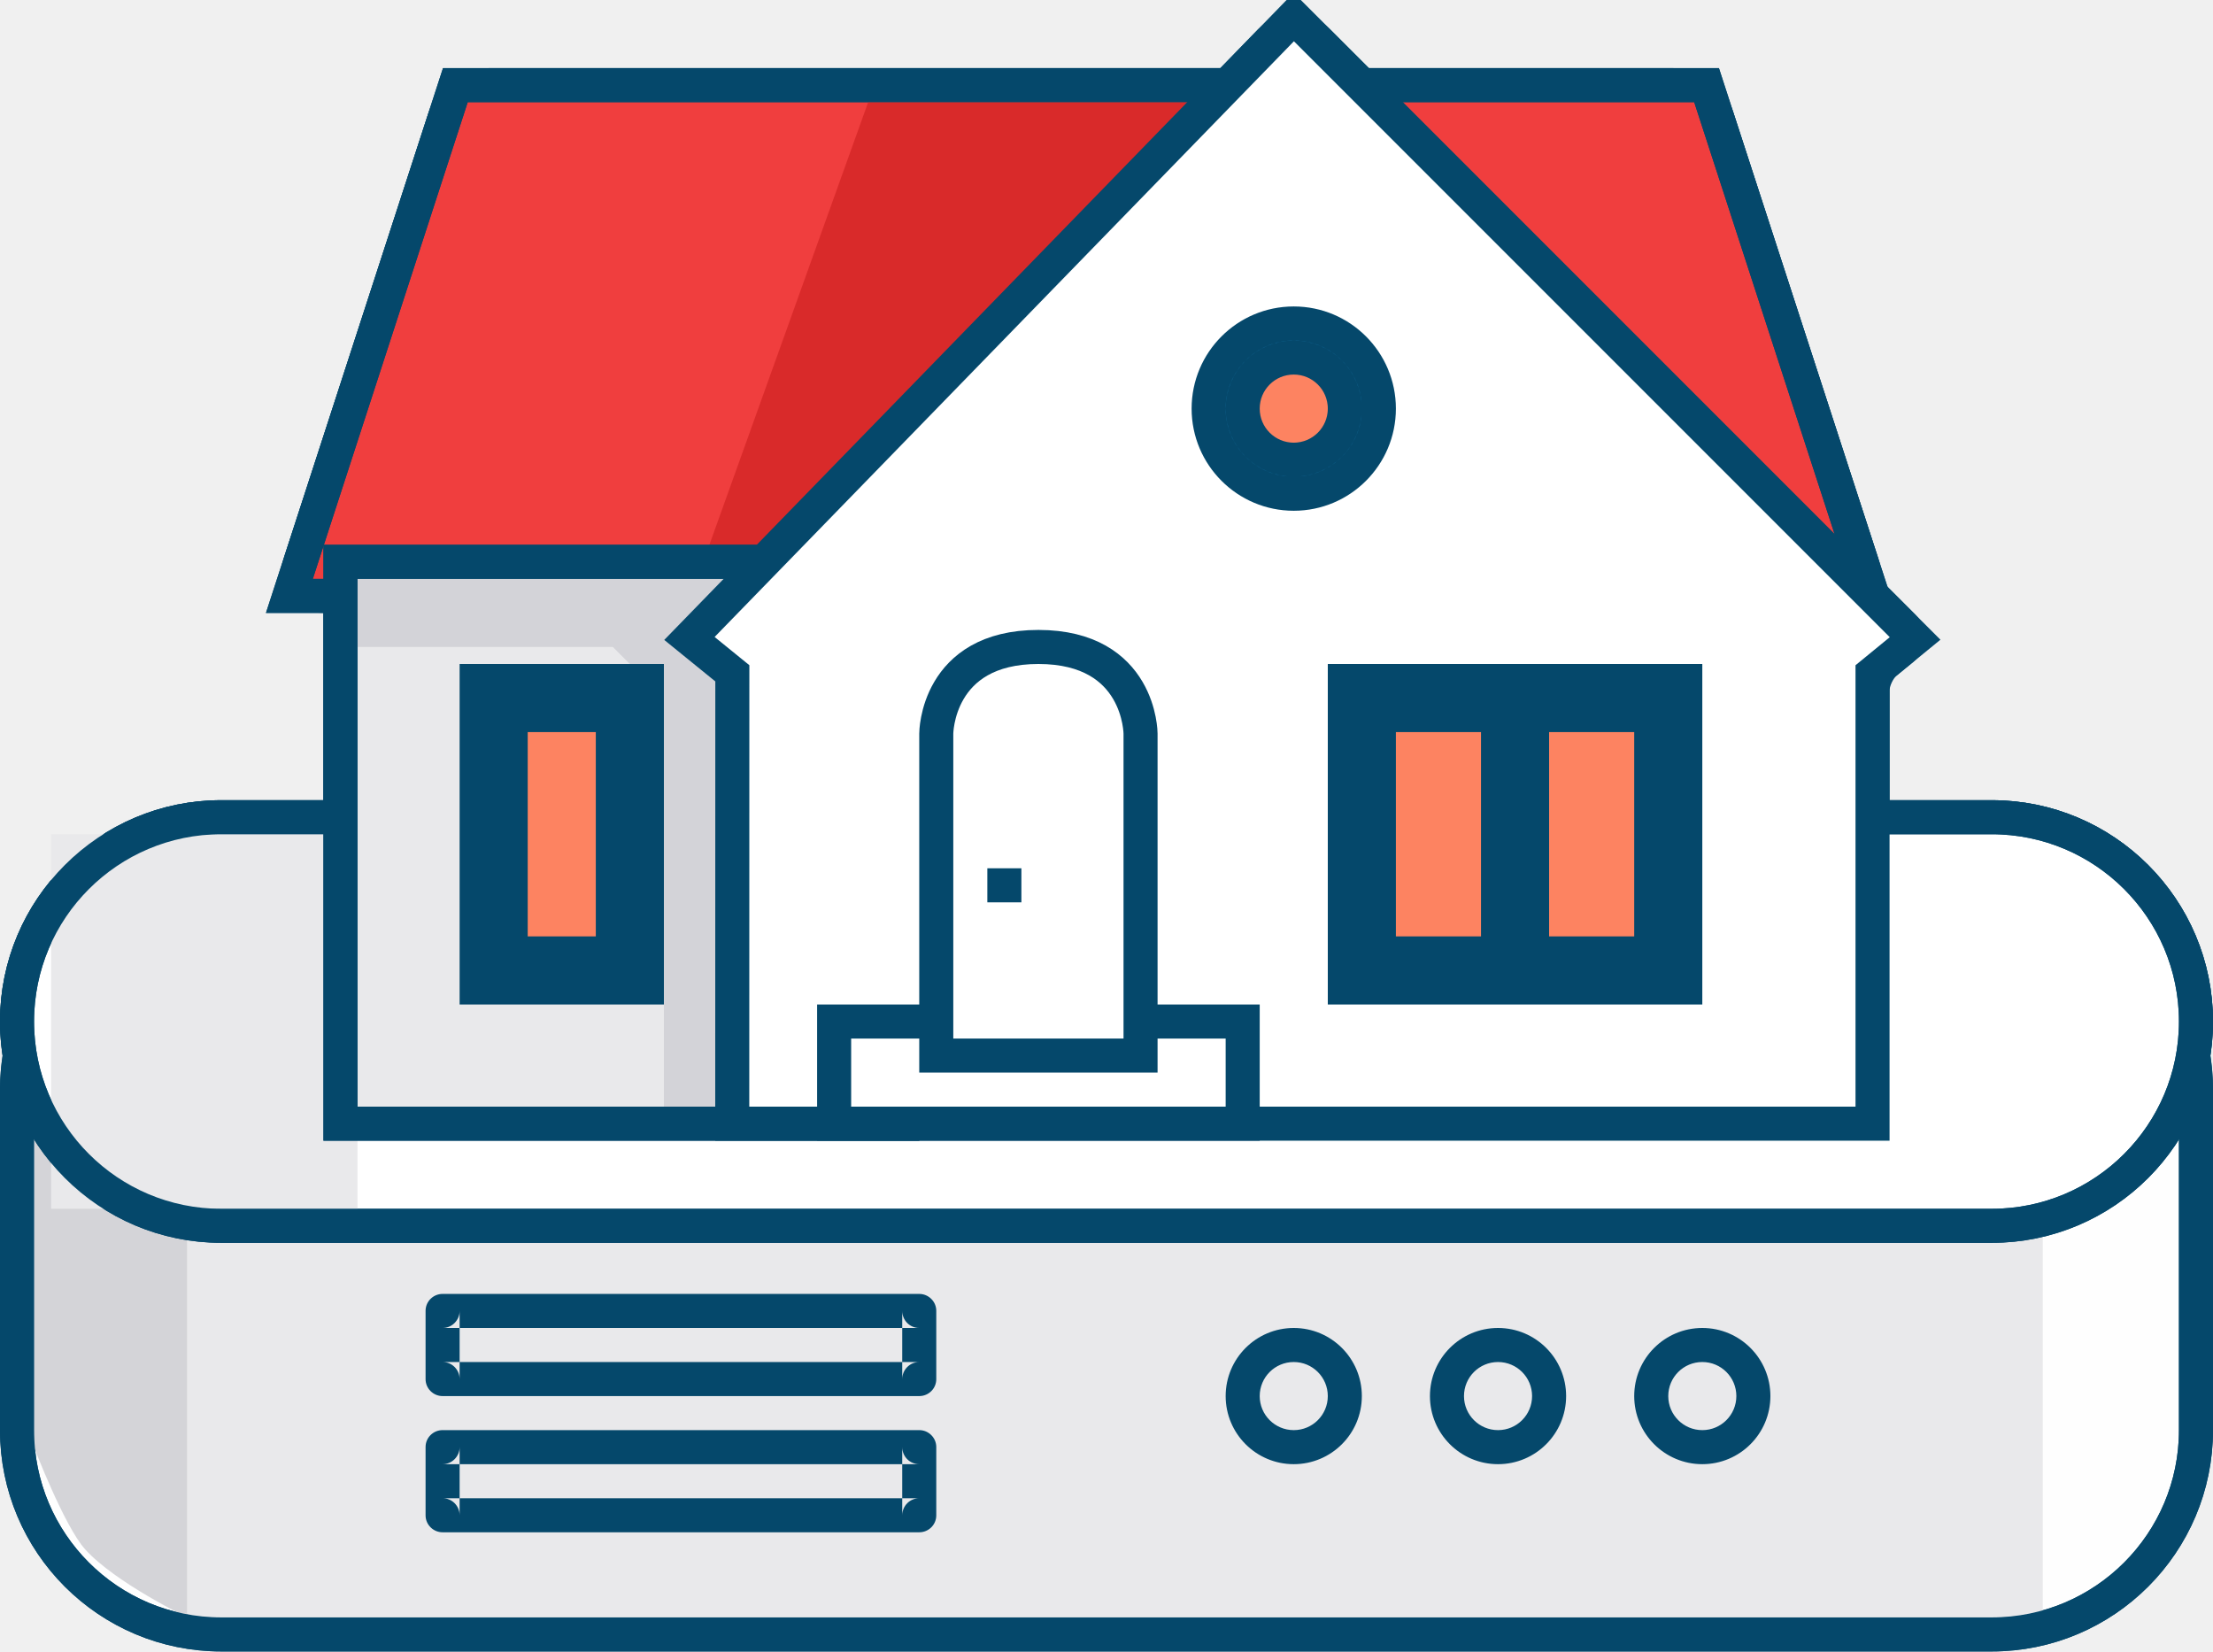
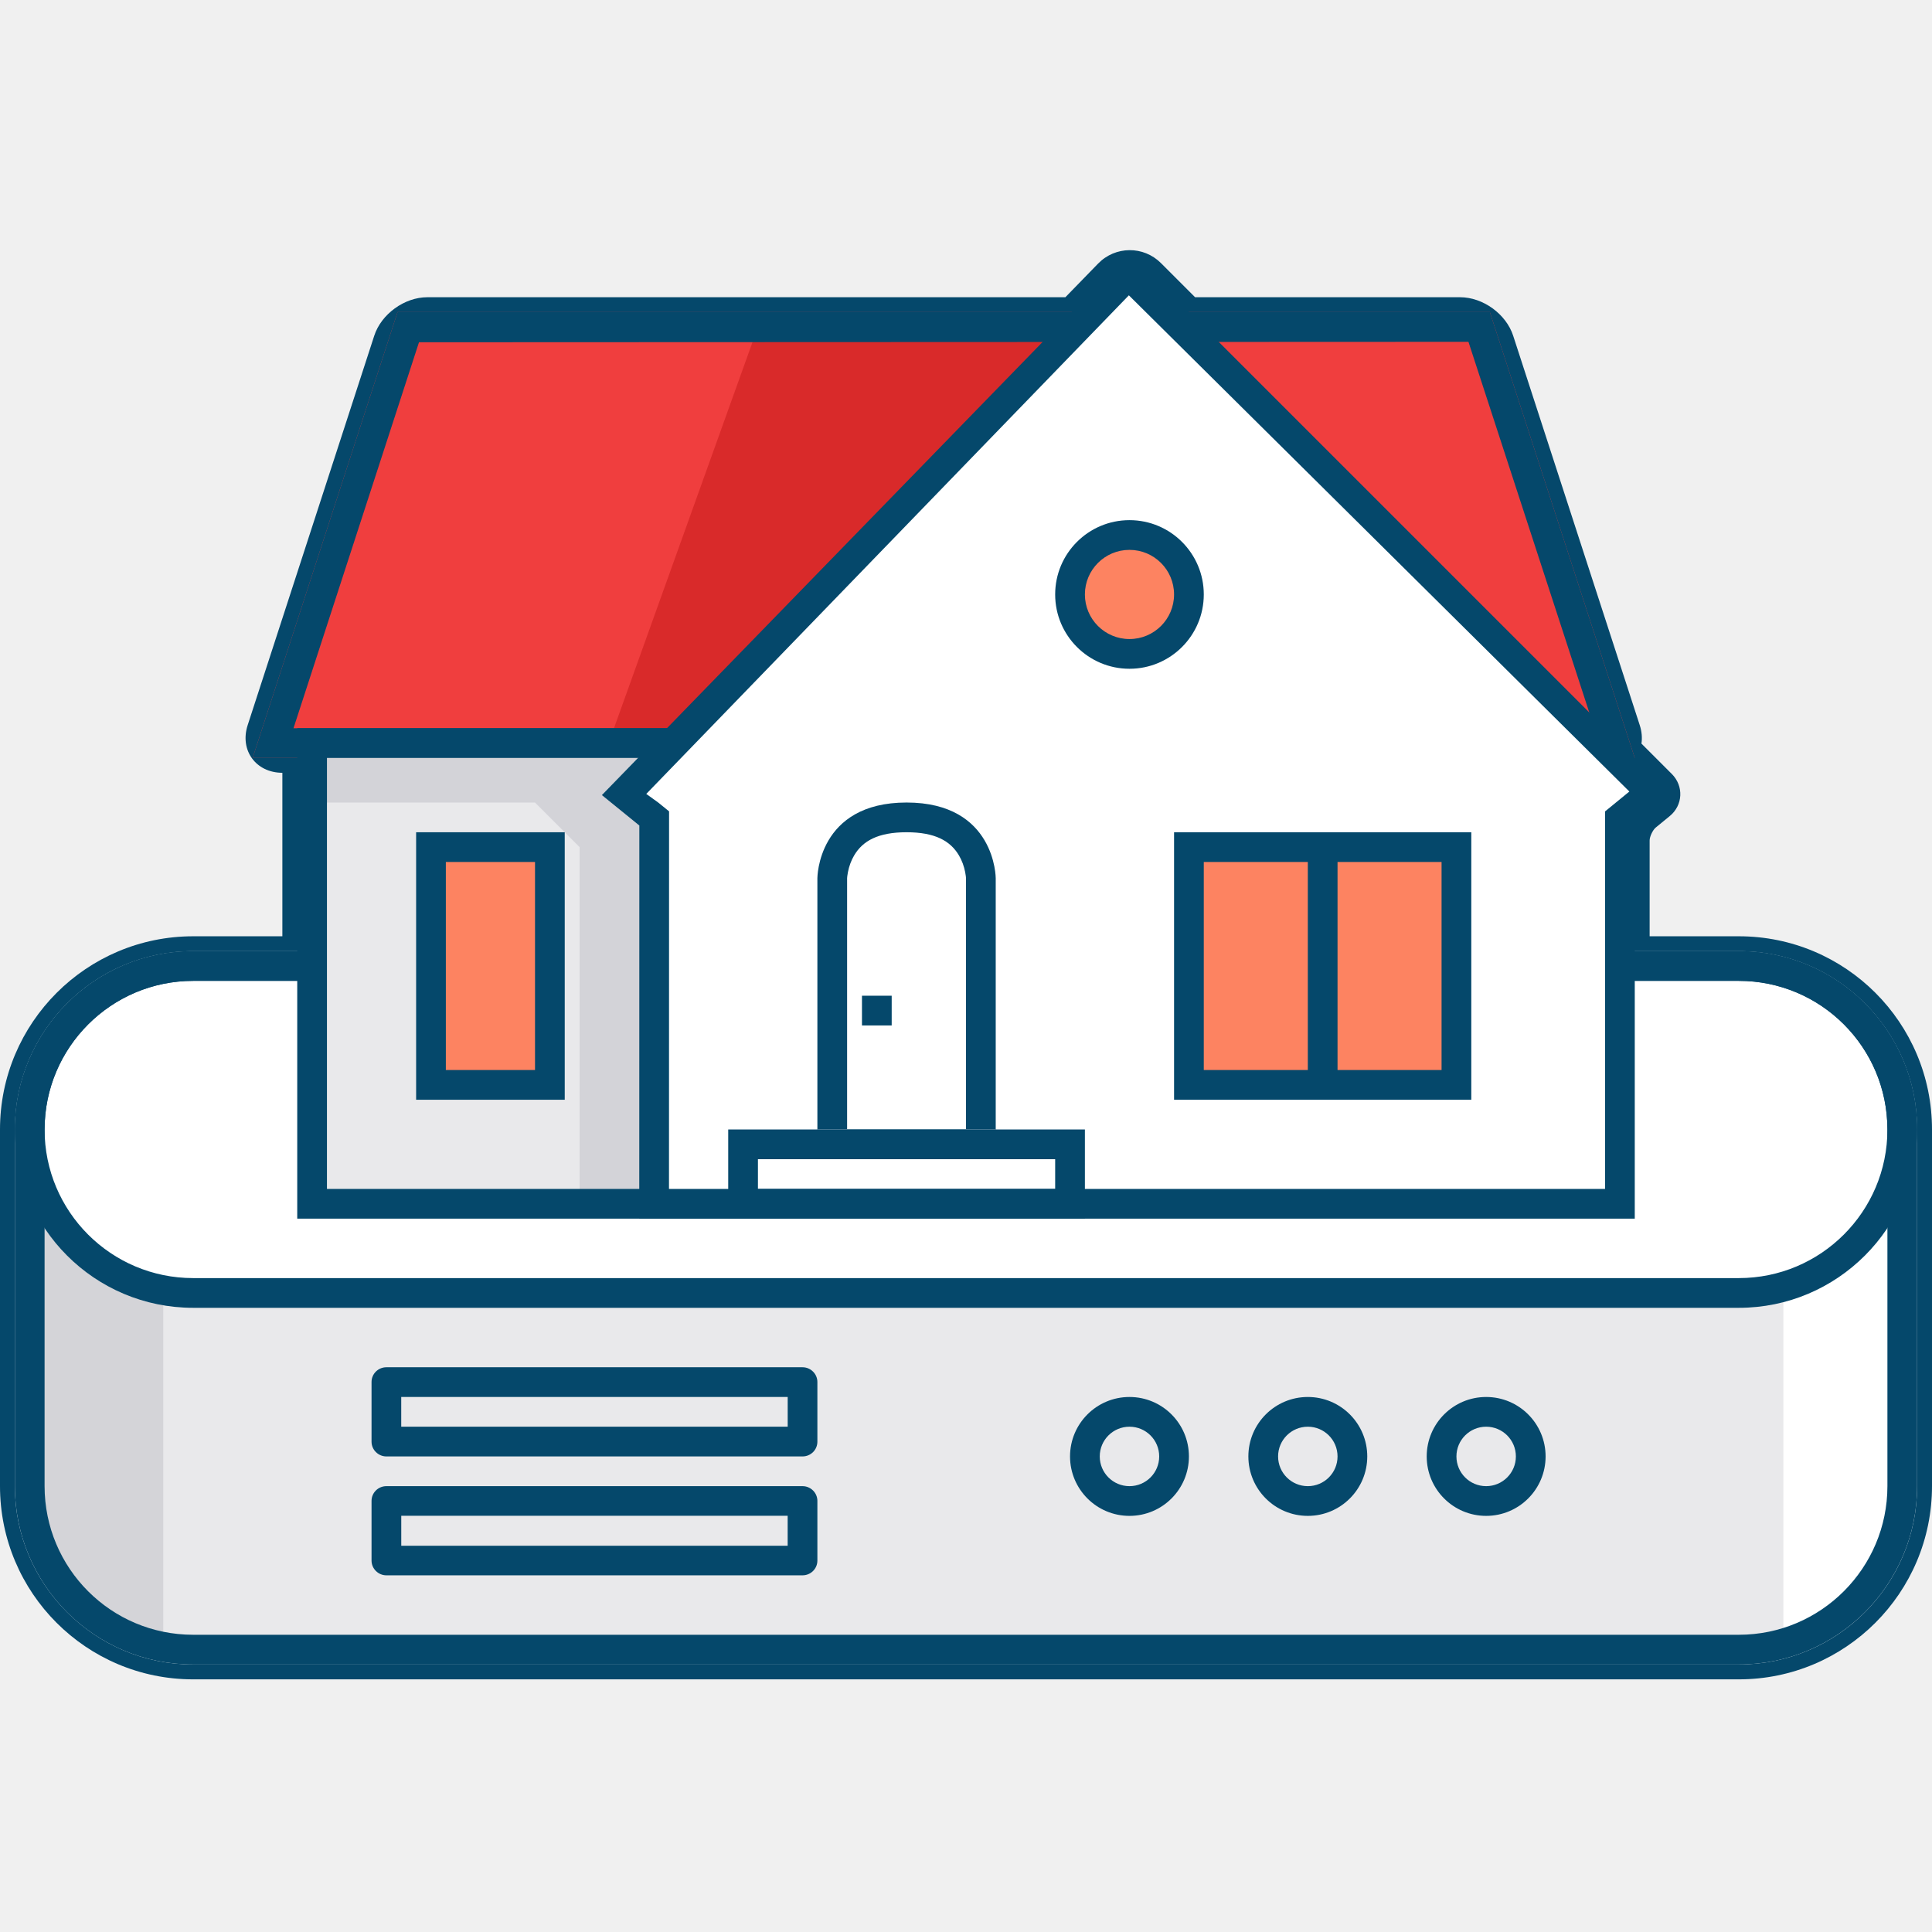
- <svg xmlns="http://www.w3.org/2000/svg" width="130px" height="97px" viewBox="0 0 130 97" version="1.1">
+ <svg xmlns="http://www.w3.org/2000/svg" width="130px" height="130px" viewBox="0 0 130 130" version="1.1">
  <defs />
-   <g id="Page-1" stroke="none" stroke-width="1" fill="none" fill-rule="evenodd">
-     <g id="Artboard-1" transform="translate(-655, -376)">
-       <g id="icons" transform="translate(316, 355)">
-         <g id="server-+-house" transform="translate(340, 22)">
-           <path d="M109,47 L116.001,47 C122.628,47 128,52.371 128,59 C128,59.681 127.943,60.348 127.834,60.997 C127.943,61.647 128,62.314 128,62.994 L128,83.006 C128,89.63 122.622,95 116.001,95 L11.999,95 C5.372,95 0,89.627 0,83.006 L0,62.994 C0,62.314 0.057,61.647 0.166,60.998 C0.057,60.348 0,59.681 0,59 C0,52.373 5.378,47 11.999,47 L19,47 L19,34 L18.007,34 C16.899,34 16.276,33.15 16.617,32.101 L25.133,5.899 C25.474,4.85 26.653,4 27.754,4 L71.11,4 L73.608,1.431 C74.377,0.641 75.634,0.634 76.408,1.408 L79,4 L97.246,4 C98.353,4 99.526,4.85 99.867,5.899 L108.383,32.101 C108.533,32.563 108.498,32.986 108.316,33.316 L110.787,35.787 C111.181,36.181 111.152,36.785 110.723,37.136 L109.777,37.91 C109.348,38.262 109,38.995 109,39.551 L109,47 Z" id="Rectangle-488" stroke="#05486B" stroke-width="2" fill="#FEFEFE" />
-           <rect id="Rectangle-89" fill="#E9E9EB" x="10" y="70" width="109" height="24" />
-           <path d="M1,62 L5,68 L10,70 L10,94 C10,94 5.766,91.962 4,90 C2.766,88.629 1,84 1,84 L1,62 Z" id="Rectangle-90" fill="#D4D4D8" />
-           <rect id="Rectangle-488" stroke="#05486B" stroke-width="2" x="0" y="51" width="128" height="44" rx="12" />
-           <rect id="Rectangle-488" stroke="#05486B" stroke-width="2" fill="#FFFFFF" x="0" y="47" width="128" height="24" rx="12" />
-           <rect id="Rectangle-102" fill="#E9E9EB" x="2" y="48" width="18" height="22" />
-           <rect id="Rectangle-488" stroke="#05486B" stroke-width="2" x="0" y="47" width="128" height="24" rx="12" />
-           <path d="M75,85 C77.209,85 79,83.209 79,81 C79,78.791 77.209,77 75,77 C72.791,77 71,78.791 71,81 C71,83.209 72.791,85 75,85 Z M75,83 C73.895,83 73,82.105 73,81 C73,79.895 73.895,79 75,79 C76.105,79 77,79.895 77,81 C77,82.105 76.105,83 75,83 Z M87,85 C89.209,85 91,83.209 91,81 C91,78.791 89.209,77 87,77 C84.791,77 83,78.791 83,81 C83,83.209 84.791,85 87,85 Z M87,83 C85.895,83 85,82.105 85,81 C85,79.895 85.895,79 87,79 C88.105,79 89,79.895 89,81 C89,82.105 88.105,83 87,83 Z M99,85 C101.209,85 103,83.209 103,81 C103,78.791 101.209,77 99,77 C96.791,77 95,78.791 95,81 C95,83.209 96.791,85 99,85 Z M99,83 C97.895,83 97,82.105 97,81 C97,79.895 97.895,79 99,79 C100.105,79 101,79.895 101,81 C101,82.105 100.105,83 99,83 Z M24,83.991 C24,83.444 24.447,83 24.998,83 L53.002,83 C53.553,83 54,83.451 54,83.991 L54,88.009 C54,88.556 53.553,89 53.002,89 L24.998,89 C24.447,89 24,88.549 24,88.009 L24,83.991 Z M26,83.991 L26,88.009 C26,87.446 25.553,87 24.998,87 L53.002,87 C52.452,87 52,87.448 52,88.009 L52,83.991 C52,84.554 52.447,85 53.002,85 L24.998,85 C25.548,85 26,84.552 26,83.991 Z M24,75.991 C24,75.444 24.447,75 24.998,75 L53.002,75 C53.553,75 54,75.451 54,75.991 L54,80.009 C54,80.556 53.553,81 53.002,81 L24.998,81 C24.447,81 24,80.549 24,80.009 L24,75.991 Z M26,75.991 L26,80.009 C26,79.446 25.553,79 24.998,79 L53.002,79 C52.452,79 52,79.448 52,80.009 L52,75.991 C52,76.554 52.447,77 53.002,77 L24.998,77 C25.548,77 26,76.552 26,75.991 Z" id="Shape" fill="#05486B" />
-           <g id="home" transform="translate(16, 0)">
-             <g id="house">
-               <g id="roof" transform="translate(0, 3.75)">
-                 <g>
-                   <path d="M9.75,0.25 L83.25,0.25 L93,30.25 L0,30.25 L9.75,0.25 Z" stroke="#05486B" stroke-width="2" fill="#F03E3E" />
-                   <path d="M28,29.25 L56,1.25 L34,1.25 L23.929,29.321 L28,29.25 Z" id="Rectangle-89" fill="#D92A2A" />
-                   <path d="M9.75,0.25 L83.25,0.25 L93,30.25 L0,30.25 L9.75,0.25 Z" stroke="#05486B" stroke-width="2" />
-                 </g>
+   <g id="ICONS" stroke="none" stroke-width="1" fill="none" fill-rule="evenodd">
+     <g id="Artboard-3" transform="translate(-655, -360)">
+       <g id="server-+-house" transform="translate(655, 376)">
+         <path d="M111,47 L117.001,47 C124.183,47 130,52.817 130,60.004 L130,83.996 C130,91.176 124.177,97 117.001,97 L12.999,97 C5.817,97 0,91.183 0,83.996 L0,60.004 C0,52.824 5.823,47 12.999,47 L19,47 L19,36 C17.218,35.996 16.115,34.487 16.666,32.792 L25.182,6.59 C25.656,5.13 27.218,4 28.754,4 L71.687,4 L73.891,1.734 L73.891,1.734 C75.048,0.545 76.945,0.531 78.116,1.701 L80.414,4 L98.246,4 C99.786,4 101.343,5.128 101.818,6.59 L110.334,32.792 C110.475,33.226 110.508,33.648 110.449,34.035 L112.494,36.08 C113.306,36.892 113.244,38.183 112.356,38.91 L111.411,39.684 C111.213,39.846 111,40.295 111,40.551 L111,47 Z" id="Shape" fill="#05486B" />
+         <rect id="Rectangle-488" fill="#FFFFFF" x="1" y="48" width="128" height="48" rx="12" />
+         <rect id="Rectangle-89" fill="#E9E9EB" x="11" y="71" width="109" height="24" />
+         <path d="M2,63 L6,69 L11,71 L11,95 C11,95 6.766,92.962 5,91 C3.766,89.629 2,85 2,85 L2,63 Z" id="Rectangle-90" fill="#D4D4D8" />
+         <path d="M3,60.004 L3,60.004 L3,83.996 C3,89.526 7.474,94 12.999,94 L117.001,94 C122.52,94 127,89.519 127,83.996 L127,60.004 C127,54.474 122.526,50 117.001,50 L12.999,50 C7.48,50 3,54.481 3,60.004 L3,60.004 Z M1,60.004 C1,53.374 6.378,48 12.999,48 L117.001,48 C123.628,48 129,53.366 129,60.004 L129,83.996 C129,90.626 123.622,96 117.001,96 L12.999,96 C6.372,96 1,90.634 1,83.996 L1,60.004 L1,60.004 Z" id="Shape" fill="#05486B" />
+         <path d="M3,60 L3,60 C3,65.524 7.476,70 12.999,70 L117.001,70 C122.52,70 127,65.521 127,60 C127,54.476 122.524,50 117.001,50 L12.999,50 C7.48,50 3,54.479 3,60 L3,60 Z M1,60 C1,53.373 6.378,48 12.999,48 L117.001,48 C123.628,48 129,53.371 129,60 C129,66.627 123.622,72 117.001,72 L12.999,72 C6.372,72 1,66.629 1,60 L1,60 Z" id="Shape" fill="#05486B" />
+         <path d="M76,86 C78.209,86 80,84.209 80,82 C80,79.791 78.209,78 76,78 C73.791,78 72,79.791 72,82 C72,84.209 73.791,86 76,86 Z M76,84 C74.895,84 74,83.105 74,82 C74,80.895 74.895,80 76,80 C77.105,80 78,80.895 78,82 C78,83.105 77.105,84 76,84 Z M88,86 C90.209,86 92,84.209 92,82 C92,79.791 90.209,78 88,78 C85.791,78 84,79.791 84,82 C84,84.209 85.791,86 88,86 Z M88,84 C86.895,84 86,83.105 86,82 C86,80.895 86.895,80 88,80 C89.105,80 90,80.895 90,82 C90,83.105 89.105,84 88,84 Z M100,86 C102.209,86 104,84.209 104,82 C104,79.791 102.209,78 100,78 C97.791,78 96,79.791 96,82 C96,84.209 97.791,86 100,86 Z M100,84 C98.895,84 98,83.105 98,82 C98,80.895 98.895,80 100,80 C101.105,80 102,80.895 102,82 C102,83.105 101.105,84 100,84 Z M25,84.991 C25,84.444 25.447,84 25.998,84 L54.002,84 C54.553,84 55,84.451 55,84.991 L55,89.009 C55,89.556 54.553,90 54.002,90 L25.998,90 C25.447,90 25,89.549 25,89.009 L25,84.991 Z M27,88.009 L53,88.009 L53,85.991 L27,85.991 L27,88.009 Z M25,76.991 C25,76.444 25.447,76 25.998,76 L54.002,76 C54.553,76 55,76.451 55,76.991 L55,81.009 C55,81.556 54.553,82 54.002,82 L25.998,82 C25.447,82 25,81.549 25,81.009 L25,76.991 Z M26.998,80 L53.002,80 L53.002,78 L26.998,78 L26.998,80 Z" id="Shape" fill="#05486B" />
+         <g id="home" transform="translate(17, 1)">
+           <g id="house">
+             <g id="roof" transform="translate(0, 3.75)">
+               <path d="M9.75,0.25 L83.25,0.25 L93,30.25 L0,30.25 L9.75,0.25 Z" fill="#F03E3E" />
+               <path d="M28,29.25 L56,1.25 L34,1.25 L23.929,29.321 L28,29.25 Z" id="Rectangle-89" fill="#D92A2A" />
+               <path d="M83.25,0.25 L93,30.25 L0,30.25 L9.75,0.25 L83.25,0.25 Z M81.809,2.251 L11.193,2.28 L2.749,28.25 L90.284,28.25 L81.809,2.251 Z" id="Shape" fill="#05486B" />
+             </g>
+             <g id="left-side" transform="translate(3, 31.75)">
+               <rect id="Rectangle-23" fill="#E9E9EB" x="0.98" y="1.25" width="32.02" height="31" />
+               <path d="M1,1.25 L1,5.25 L16,5.25 L19,8.25 L19,32.25 L25,32.25 L25,1.25 L1,1.25 Z" id="Path-78" fill="#D3D3D8" />
+               <path d="M0,0.25 L33,0.25 L33,33.25 L0,33.25 L0,0.25 Z M2,2.25 L2,31.25 L31,31.25 L31,2.25 L2,2.25 Z" id="Shape" fill="#05486B" />
+             </g>
+             <g id="front" transform="translate(11, 0)">
+               <g id="bckgrd" transform="translate(12, 0)">
+                 <path d="M36,1 L71.5,36.5 L69,38.547 L69,64 L4.015,64 L4.02,38.547 L1.5,36.5 L36,1 Z" id="Path-6" fill="#FFFFFF" />
+                 <path d="M36,0 L72.5,36.5 L70,38.547 L70,65 L3.015,65 L3.02,38.547 L0.5,36.5 L36,0 Z M35.959,2.872 L3.486,36.421 L4.281,36.994 L5.021,37.594 L5.02,38.547 L5.015,63 L68,63 L68,38.547 L68,37.599 L68.733,36.999 L69.636,36.26 L35.959,2.872 Z" id="Shape" fill="#05486B" />
              </g>
-               <g id="left-side" transform="translate(3, 31.75)">
-                 <rect id="Rectangle-23" stroke="#05486B" stroke-width="2" fill="#E9E9EB" x="0" y="0.25" width="33" height="33" />
-                 <g id="window-copy-2" transform="translate(7.25, 6.5)" />
-                 <path d="M1,1.25 L1,5.25 L16,5.25 L19,8.25 L19,32.25 L25,32.25 L25,1.25 L1,1.25 Z" id="Path-78" fill="#D3D3D8" />
-                 <rect id="Rectangle-23" stroke="#05486B" stroke-width="2" x="0" y="0.25" width="33" height="33" />
+               <g id="door" transform="translate(20.5, 36.25)" fill="#05486B">
+                 <path d="M24.5,22.75 L24.5,28.75 L0.5,28.75 L0.5,22.75 L24.5,22.75 Z M2.5,24.75 L2.5,26.75 L22.5,26.75 L22.5,24.75 L2.5,24.75 Z" id="Shape" />
+                 <path d="M8.5,5.841 L8.5,5.841 L8.5,24.75 L6.5,22.75 L18.5,22.75 L16.5,24.75 L16.5,5.841 C16.5,5.804 16.487,5.652 16.444,5.431 C16.368,5.043 16.231,4.657 16.027,4.311 C15.451,3.333 14.42,2.75 12.5,2.75 C10.58,2.75 9.549,3.333 8.973,4.311 C8.769,4.657 8.632,5.043 8.556,5.431 C8.513,5.652 8.5,5.804 8.5,5.841 L8.5,5.841 Z M6.5,5.841 C6.5,5.841 6.5,0.75 12.5,0.75 C18.5,0.75 18.5,5.841 18.5,5.841 L18.5,24.75 L6.5,24.75 L6.5,5.841 L6.5,5.841 Z" id="Shape" />
+                 <rect id="Rectangle-36" x="9.5" y="13.75" width="2" height="2" />
              </g>
-               <g id="front" transform="translate(11, 0)">
-                 <g id="bckgrd" transform="translate(12, 0)" stroke="#05486B" stroke-width="2" fill="#FFFFFF">
-                   <path d="M36,0 L72.5,36.5 L70,38.547 L70,65 L3.015,65 L3.02,38.547 L0.5,36.5 L36,0 Z" id="Path-6" />
-                 </g>
-                 <g id="window" transform="translate(50.25, 38.25)" />
-                 <g id="door" transform="translate(20.5, 36.25)">
-                   <rect id="Rectangle-24" stroke="#05486B" stroke-width="2" fill="#FFFFFF" x="0.5" y="22.75" width="24" height="6" />
-                   <path d="M6.5,5.841 C6.5,5.841 6.5,0.75 12.5,0.75 C18.5,0.75 18.5,5.841 18.5,5.841 L18.5,24.75 L6.5,24.75 L6.5,5.841 Z" id="Rectangle-26" stroke="#05486B" stroke-width="2" fill="#FFFFFF" />
-                   <rect id="Rectangle-36" fill="#05486B" x="9.5" y="13.75" width="2" height="2" />
-                 </g>
-                 <path d="M1,40 L9,40 L9,56 L1,56 L1,40 Z M52,40 L70,40 L70,56 L52,56 L52,40 Z M48,27 C50.209,27 52,25.209 52,23 C52,20.791 50.209,19 48,19 C45.791,19 44,20.791 44,23 C44,25.209 45.791,27 48,27 Z" id="Rectangle-86" fill="#FD8361" />
-                 <path d="M0,39 L10,39 L10,57 L0,57 L0,39 Z M2,41 L8,41 L8,55 L2,55 L2,41 Z M51,39 L71,39 L71,57 L51,57 L51,39 Z M53,41 L60,41 L60,55 L53,55 L53,41 Z M62,41 L69,41 L69,55 L62,55 L62,41 Z" id="Rectangle-25" stroke="#05486B" stroke-width="2" />
-                 <path d="M48,28 C45.239,28 43,25.761 43,23 C43,20.239 45.239,18 48,18 C50.761,18 53,20.239 53,23 C53,25.761 50.761,28 48,28 Z M48,26 C49.657,26 51,24.657 51,23 C51,21.343 49.657,20 48,20 C46.343,20 45,21.343 45,23 C45,24.657 46.343,26 48,26 Z" id="Shape" stroke="#05486B" stroke-width="2" fill="#1FA8F1" />
-               </g>
+               <path d="M1,40 L9,40 L9,56 L1,56 L1,40 Z M52,40 L70,40 L70,56 L52,56 L52,40 Z M48,27 C50.209,27 52,25.209 52,23 C52,20.791 50.209,19 48,19 C45.791,19 44,20.791 44,23 C44,25.209 45.791,27 48,27 Z" id="Rectangle-86" fill="#FD8361" />
+               <path d="M0,39 L10,39 L10,57 L0,57 L0,39 Z M2,41 L8,41 L8,55 L2,55 L2,41 Z M51,39 L71,39 L71,57 L51,57 L51,39 Z M53,41 L60,41 L60,55 L53,55 L53,41 Z M62,41 L69,41 L69,55 L62,55 L62,41 Z M48,28 C45.239,28 43,25.761 43,23 C43,20.239 45.239,18 48,18 C50.761,18 53,20.239 53,23 C53,25.761 50.761,28 48,28 Z M48,26 C49.657,26 51,24.657 51,23 C51,21.343 49.657,20 48,20 C46.343,20 45,21.343 45,23 C45,24.657 46.343,26 48,26 Z" id="Rectangle-25" fill="#05486B" />
            </g>
          </g>
        </g>
      </g>
    </g>
  </g>
</svg>
